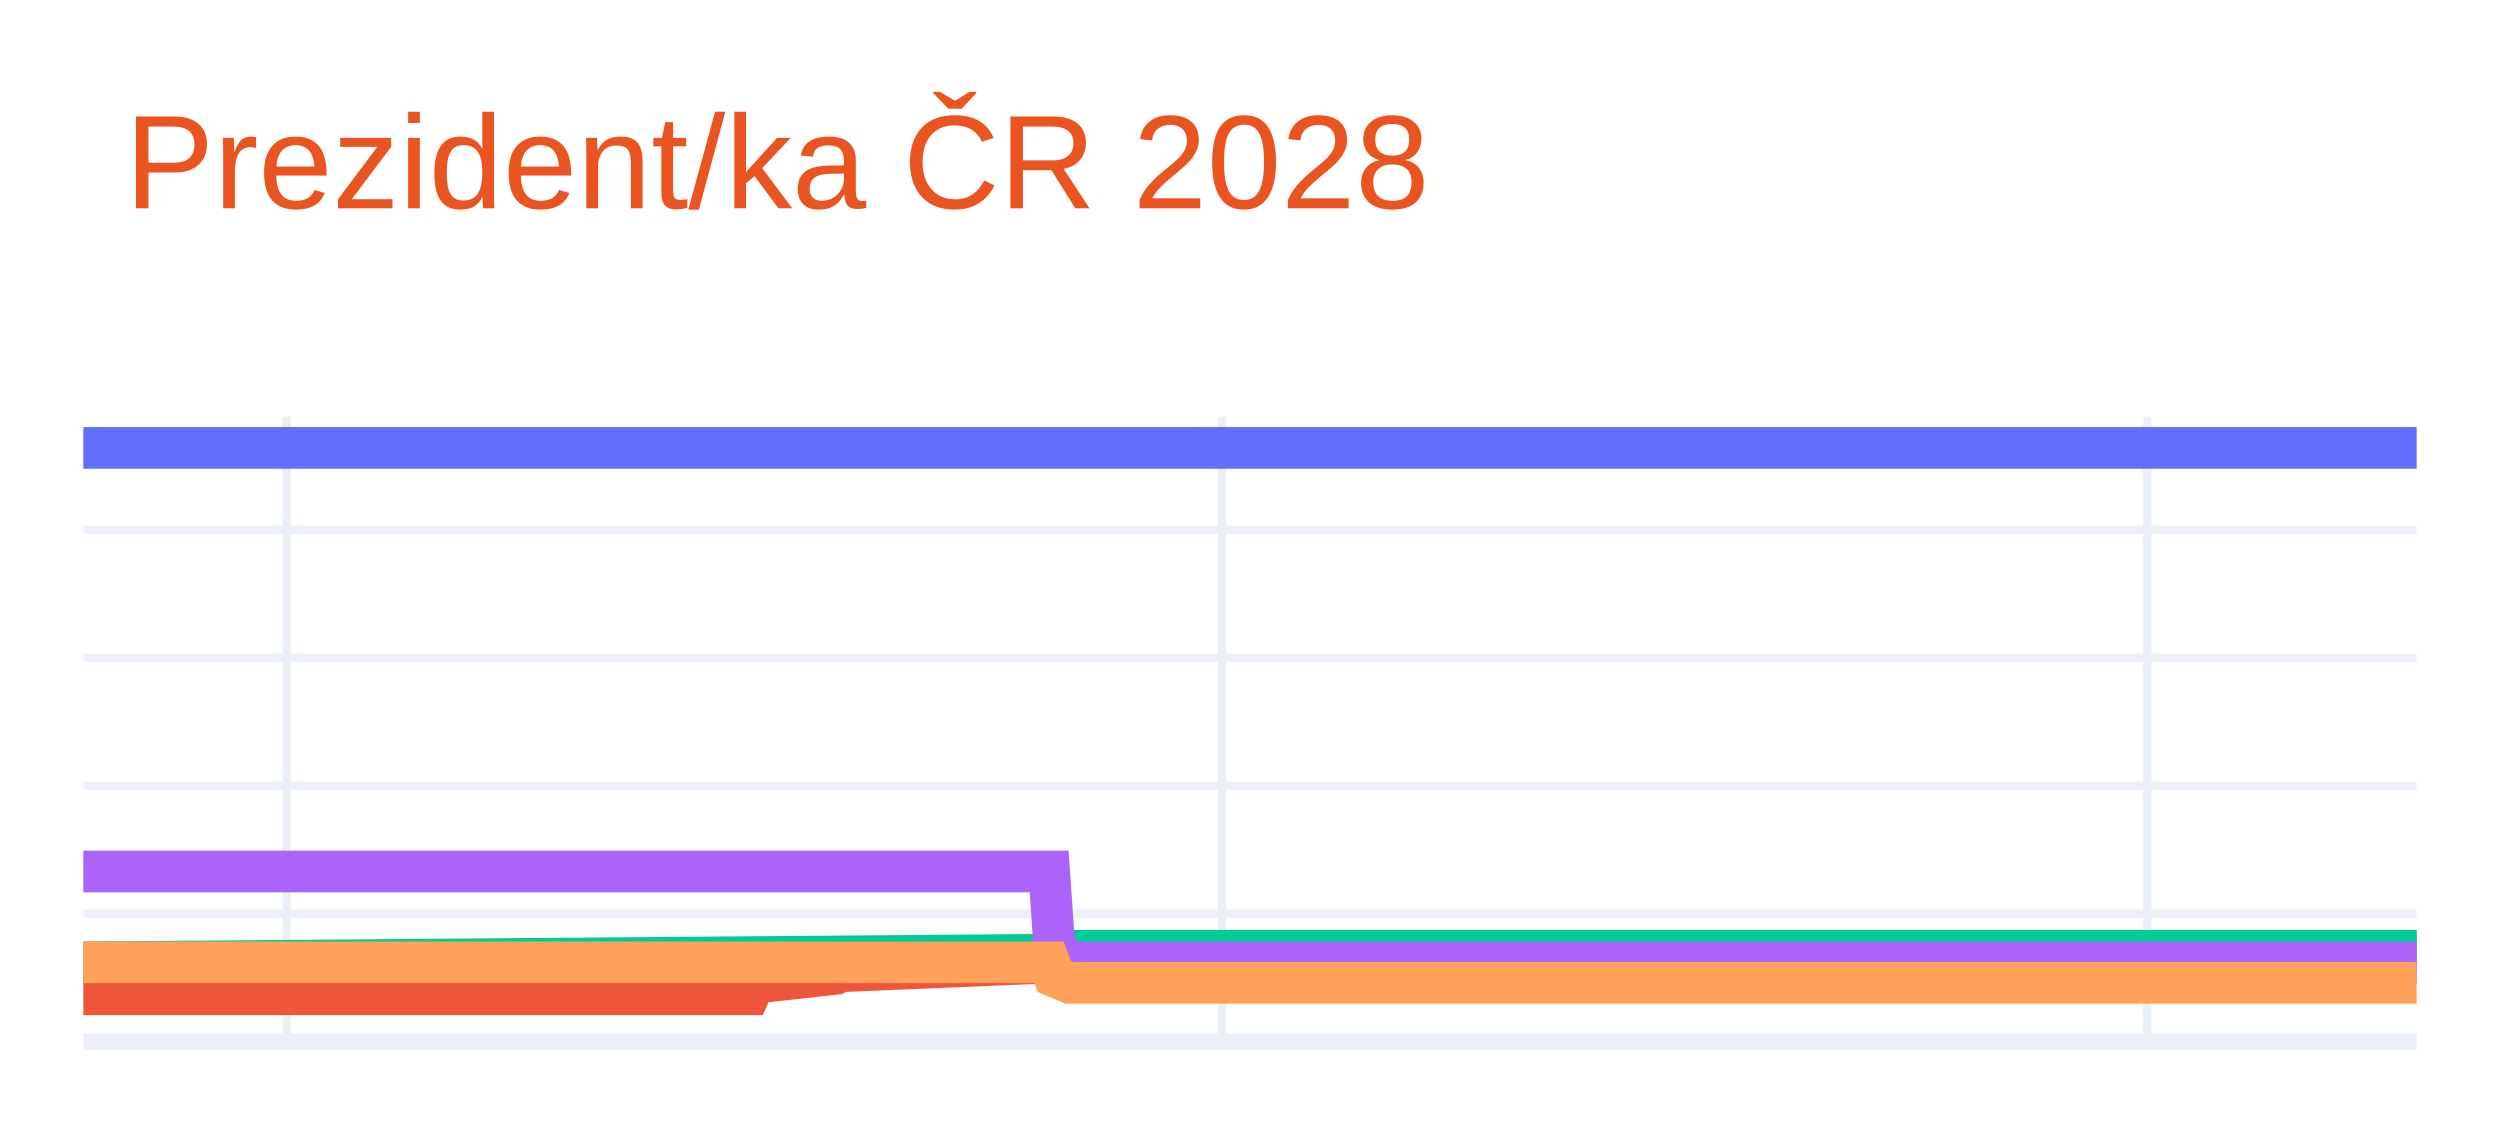
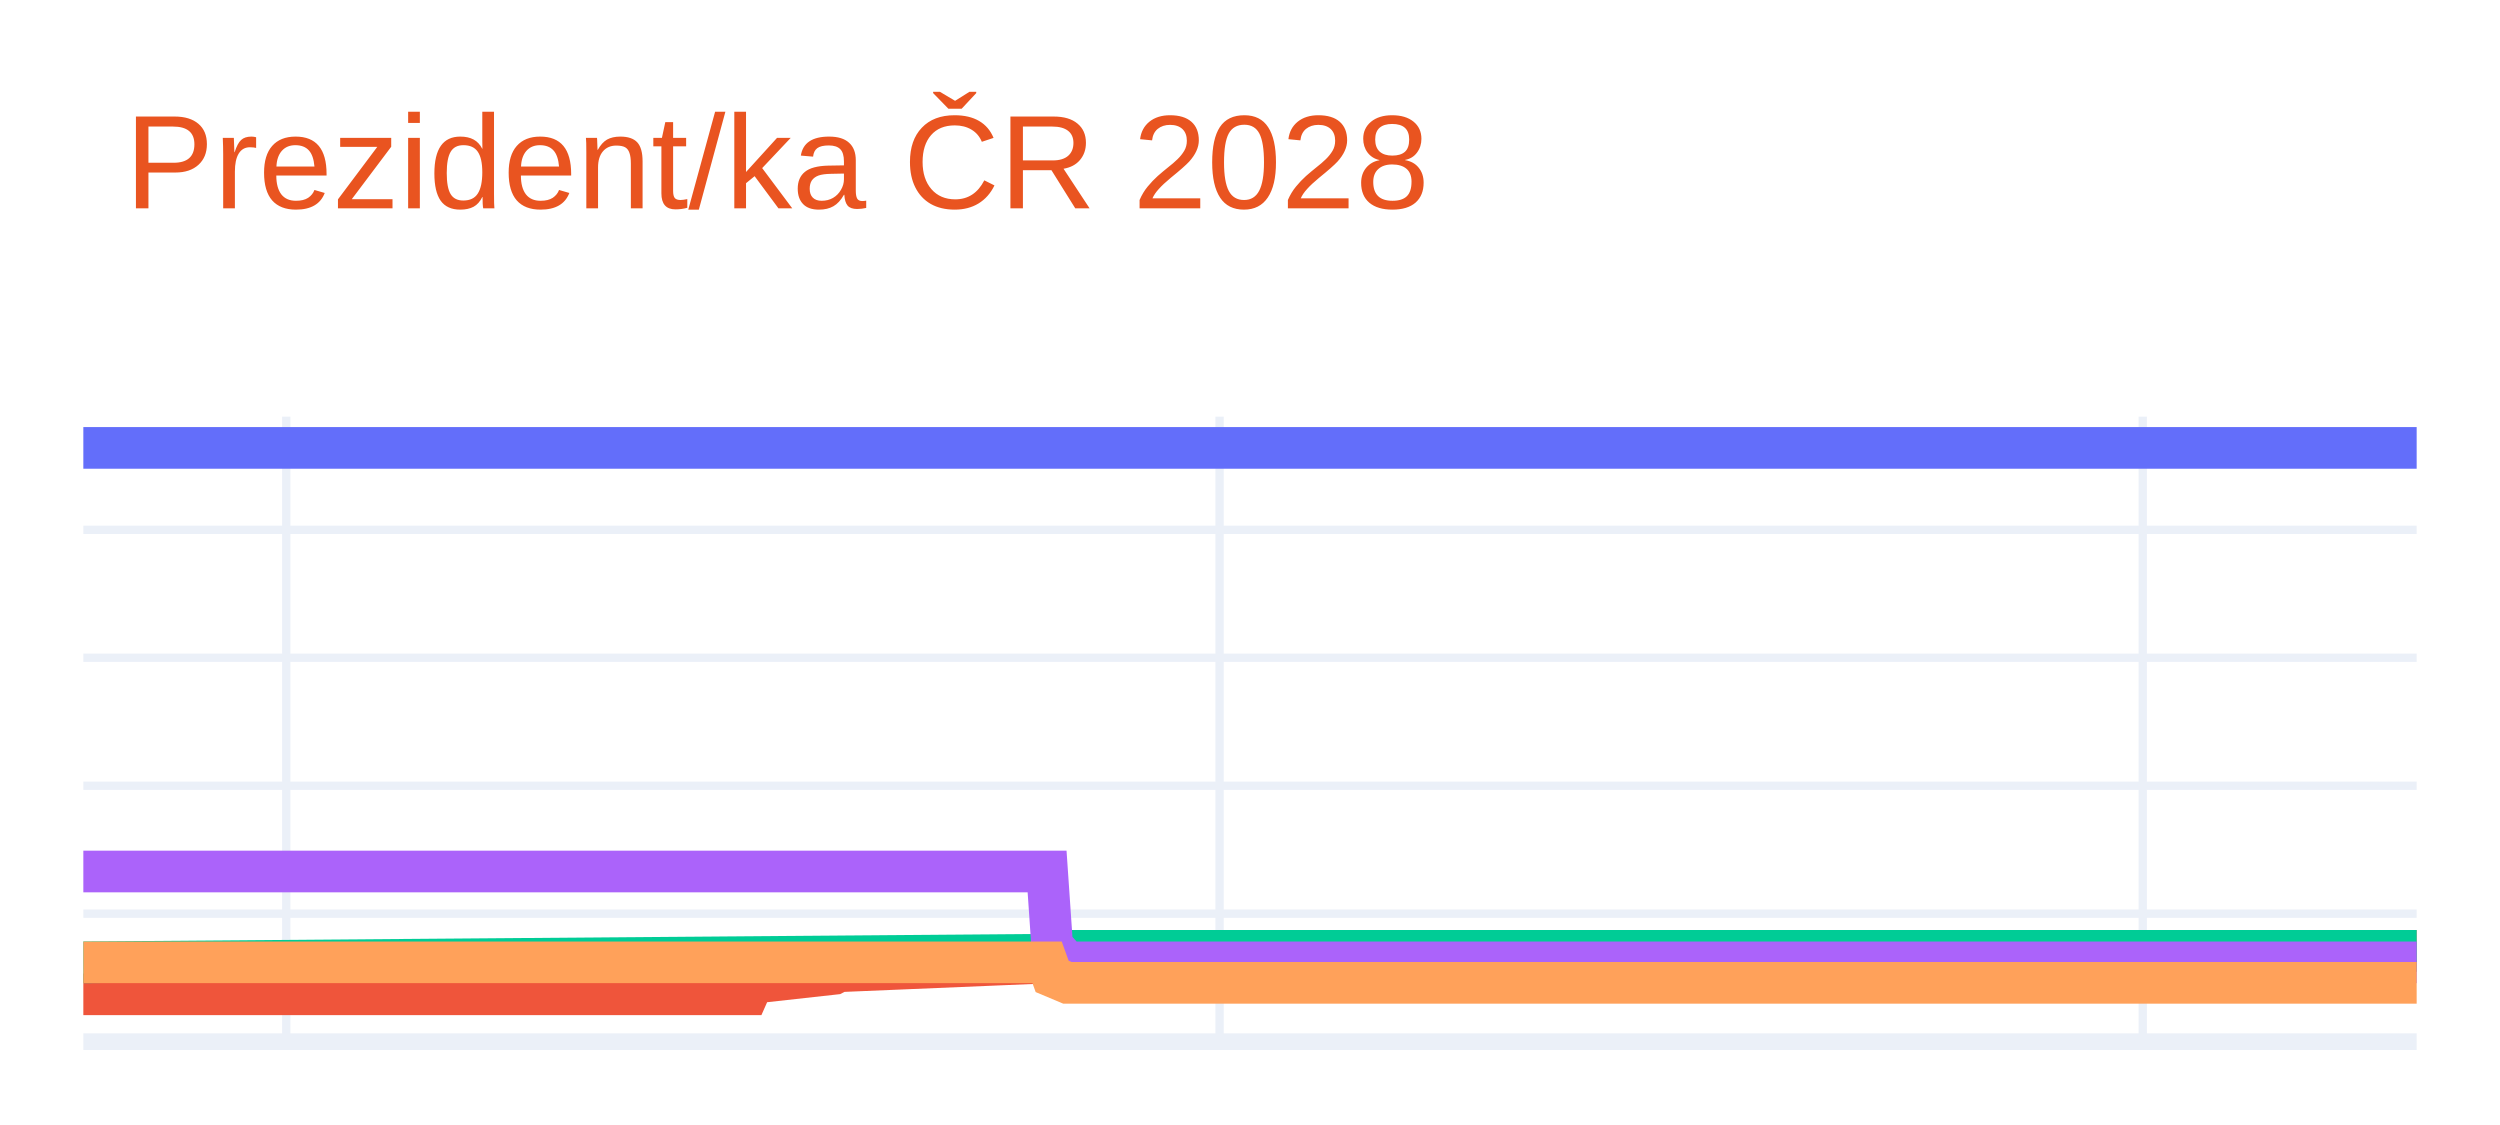
<svg xmlns="http://www.w3.org/2000/svg" class="main-svg" width="300" height="135" style="" viewBox="0 0 300 135">
  <rect x="0" y="0" width="300" height="135" style="fill: rgb(255, 255, 255); fill-opacity: 1;" />
-   <defs id="defs-d08dd7">
+   <defs id="defs-476e82">
    <g class="clips">
-       <clipPath id="clipd08dd7xyplot" class="plotclip">
+       <clipPath id="clip476e82xyplot" class="plotclip">
        <rect width="280" height="75" />
      </clipPath>
-       <clipPath class="axesclip" id="clipd08dd7x">
+       <clipPath class="axesclip" id="clip476e82x">
        <rect x="10" y="0" width="280" height="135" />
      </clipPath>
-       <clipPath class="axesclip" id="clipd08dd7y">
+       <clipPath class="axesclip" id="clip476e82y">
        <rect x="0" y="50" width="300" height="75" />
      </clipPath>
-       <clipPath class="axesclip" id="clipd08dd7xy">
+       <clipPath class="axesclip" id="clip476e82xy">
        <rect x="10" y="50" width="280" height="75" />
      </clipPath>
    </g>
    <g class="gradients" />
    <g class="patterns" />
  </defs>
  <g class="bglayer" />
  <g class="layer-below">
    <g class="imagelayer" />
    <g class="shapelayer" />
  </g>
  <g class="cartesianlayer">
    <g class="subplot xy">
      <g class="layer-subplot">
        <g class="shapelayer" />
        <g class="imagelayer" />
      </g>
      <g class="minor-gridlayer">
        <g class="x" />
        <g class="y" />
      </g>
      <g class="gridlayer">
        <g class="x">
-           <path class="xgrid crisp" transform="translate(34.4,0)" d="M0,50v75" style="stroke: rgb(235, 240, 248); stroke-opacity: 1; stroke-width: 1px;" />
-           <path class="xgrid crisp" transform="translate(146.64,0)" d="M0,50v75" style="stroke: rgb(235, 240, 248); stroke-opacity: 1; stroke-width: 1px;" />
-           <path class="xgrid crisp" transform="translate(257.67,0)" d="M0,50v75" style="stroke: rgb(235, 240, 248); stroke-opacity: 1; stroke-width: 1px;" />
+           <path class="xgrid crisp" transform="translate(34.35,0)" d="M0,50v75" style="stroke: rgb(235, 240, 248); stroke-opacity: 1; stroke-width: 1px;" />
+           <path class="xgrid crisp" transform="translate(146.35,0)" d="M0,50v75" style="stroke: rgb(235, 240, 248); stroke-opacity: 1; stroke-width: 1px;" />
+           <path class="xgrid crisp" transform="translate(257.13,0)" d="M0,50v75" style="stroke: rgb(235, 240, 248); stroke-opacity: 1; stroke-width: 1px;" />
        </g>
        <g class="y">
          <path class="ygrid crisp" transform="translate(0,109.64)" d="M10,0h280" style="stroke: rgb(235, 240, 248); stroke-opacity: 1; stroke-width: 1px;" />
          <path class="ygrid crisp" transform="translate(0,94.29)" d="M10,0h280" style="stroke: rgb(235, 240, 248); stroke-opacity: 1; stroke-width: 1px;" />
          <path class="ygrid crisp" transform="translate(0,78.93)" d="M10,0h280" style="stroke: rgb(235, 240, 248); stroke-opacity: 1; stroke-width: 1px;" />
          <path class="ygrid crisp" transform="translate(0,63.58)" d="M10,0h280" style="stroke: rgb(235, 240, 248); stroke-opacity: 1; stroke-width: 1px;" />
        </g>
      </g>
      <g class="zerolinelayer">
        <path class="yzl zl crisp" transform="translate(0,125)" d="M10,0h280" style="stroke: rgb(235, 240, 248); stroke-opacity: 1; stroke-width: 2px;" />
      </g>
      <g class="layer-between">
        <g class="shapelayer" />
        <g class="imagelayer" />
      </g>
      <path class="xlines-below" />
      <path class="ylines-below" />
      <g class="overlines-below" />
      <g class="xaxislayer-below" />
      <g class="yaxislayer-below" />
      <g class="overaxes-below" />
      <g class="overplot">
-         <g class="xy" transform="translate(10,50)" clip-path="url(#clipd08dd7xyplot)">
+         <g class="xy" transform="translate(10,50)" clip-path="url(#clip476e82xyplot)">
          <g class="scatterlayer mlayer">
-             <g class="trace scatter trace5496aa" style="stroke-miterlimit: 2; opacity: 1;">
+             <g class="trace scatter trace3abef5" style="stroke-miterlimit: 2; opacity: 1;">
              <g class="fills" />
              <g class="errorbars" />
              <g class="lines">
                <path class="js-line" d="M0,3.75L280,3.75" style="vector-effect: none; fill: none; stroke: rgb(99, 110, 250); stroke-opacity: 1; stroke-width: 5px; opacity: 1;" />
              </g>
              <g class="points" />
              <g class="text" />
            </g>
-             <g class="trace scatter traceac6a07" style="stroke-miterlimit: 2; opacity: 1;">
+             <g class="trace scatter trace845fd7" style="stroke-miterlimit: 2; opacity: 1;">
              <g class="fills" />
              <g class="errorbars" />
              <g class="lines">
-                 <path class="js-line" d="M0,69.32L79.91,69.32L80.52,67.94L90.28,66.86L90.89,66.55L116.51,65.48L117.12,64.87L280,64.1" style="vector-effect: none; fill: none; stroke: rgb(239, 85, 59); stroke-opacity: 1; stroke-width: 5px; opacity: 1;" />
+                 <path class="js-line" d="M0,69.32L79.74,69.32L80.35,67.94L90.09,66.86L90.7,66.55L116.26,65.48L116.87,64.87L280,64.1" style="vector-effect: none; fill: none; stroke: rgb(239, 85, 59); stroke-opacity: 1; stroke-width: 5px; opacity: 1;" />
              </g>
              <g class="points" />
              <g class="text" />
            </g>
-             <g class="trace scatter trace4e8935" style="stroke-miterlimit: 2; opacity: 1;">
+             <g class="trace scatter tracecebed1" style="stroke-miterlimit: 2; opacity: 1;">
              <g class="fills" />
              <g class="errorbars" />
              <g class="lines">
-                 <path class="js-line" d="M0,65.48L116.51,64.56L117.12,64.1L280,64.1" style="vector-effect: none; fill: none; stroke: rgb(0, 204, 150); stroke-opacity: 1; stroke-width: 5px; opacity: 1;" />
+                 <path class="js-line" d="M0,65.48L116.26,64.56L116.87,64.1L280,64.1" style="vector-effect: none; fill: none; stroke: rgb(0, 204, 150); stroke-opacity: 1; stroke-width: 5px; opacity: 1;" />
              </g>
              <g class="points" />
              <g class="text" />
            </g>
-             <g class="trace scatter trace880691" style="stroke-miterlimit: 2; opacity: 1;">
+             <g class="trace scatter trace82e30e" style="stroke-miterlimit: 2; opacity: 1;">
              <g class="fills" />
              <g class="errorbars" />
              <g class="lines">
-                 <path class="js-line" d="M0,54.58L115.9,54.58L116.51,63.48L118.34,65.48L118.95,65.48L280,65.48" style="vector-effect: none; fill: none; stroke: rgb(171, 99, 250); stroke-opacity: 1; stroke-width: 5px; opacity: 1;" />
+                 <path class="js-line" d="M0,54.58L115.65,54.58L116.26,63.48L118.09,65.48L118.7,65.48L280,65.48" style="vector-effect: none; fill: none; stroke: rgb(171, 99, 250); stroke-opacity: 1; stroke-width: 5px; opacity: 1;" />
              </g>
              <g class="points" />
              <g class="text" />
            </g>
-             <g class="trace scatter trace57f84b" style="stroke-miterlimit: 2; opacity: 1;">
+             <g class="trace scatter trace62bb64" style="stroke-miterlimit: 2; opacity: 1;">
              <g class="fills" />
              <g class="errorbars" />
              <g class="lines">
-                 <path class="js-line" d="M0,65.48L115.9,65.48L116.51,67.17L118.34,67.94L118.95,67.94L280,67.94" style="vector-effect: none; fill: none; stroke: rgb(255, 161, 90); stroke-opacity: 1; stroke-width: 5px; opacity: 1;" />
+                 <path class="js-line" d="M0,65.48L115.65,65.48L116.26,67.17L118.09,67.94L118.7,67.94L280,67.94" style="vector-effect: none; fill: none; stroke: rgb(255, 161, 90); stroke-opacity: 1; stroke-width: 5px; opacity: 1;" />
              </g>
              <g class="points" />
              <g class="text" />
            </g>
          </g>
        </g>
      </g>
      <path class="xlines-above crisp" d="M0,0" style="fill: none;" />
      <path class="ylines-above crisp" d="M0,0" style="fill: none;" />
      <g class="overlines-above" />
      <g class="xaxislayer-above" />
      <g class="yaxislayer-above" />
      <g class="overaxes-above" />
    </g>
  </g>
  <g class="polarlayer" />
  <g class="smithlayer" />
  <g class="ternarylayer" />
  <g class="geolayer" />
  <g class="funnelarealayer" />
  <g class="pielayer" />
  <g class="iciclelayer" />
  <g class="treemaplayer" />
  <g class="sunburstlayer" />
  <g class="glimages" />
-   <defs id="topdefs-d08dd7">
+   <defs id="topdefs-476e82">
    <g class="clips" />
  </defs>
  <g class="layer-above">
    <g class="imagelayer" />
    <g class="shapelayer" />
  </g>
  <g class="infolayer">
    <g class="g-gtitle">
      <text class="gtitle" x="15" y="25" text-anchor="start" dy="0em" style="opacity: 1; font-family: Ubuntu, verdana, arial, sans-serif; font-size: 16px; fill: rgb(233, 84, 32); fill-opacity: 1; white-space: pre;">Prezident/ka ČR 2028</text>
    </g>
    <g class="g-xtitle" />
    <g class="g-ytitle" />
  </g>
</svg>
